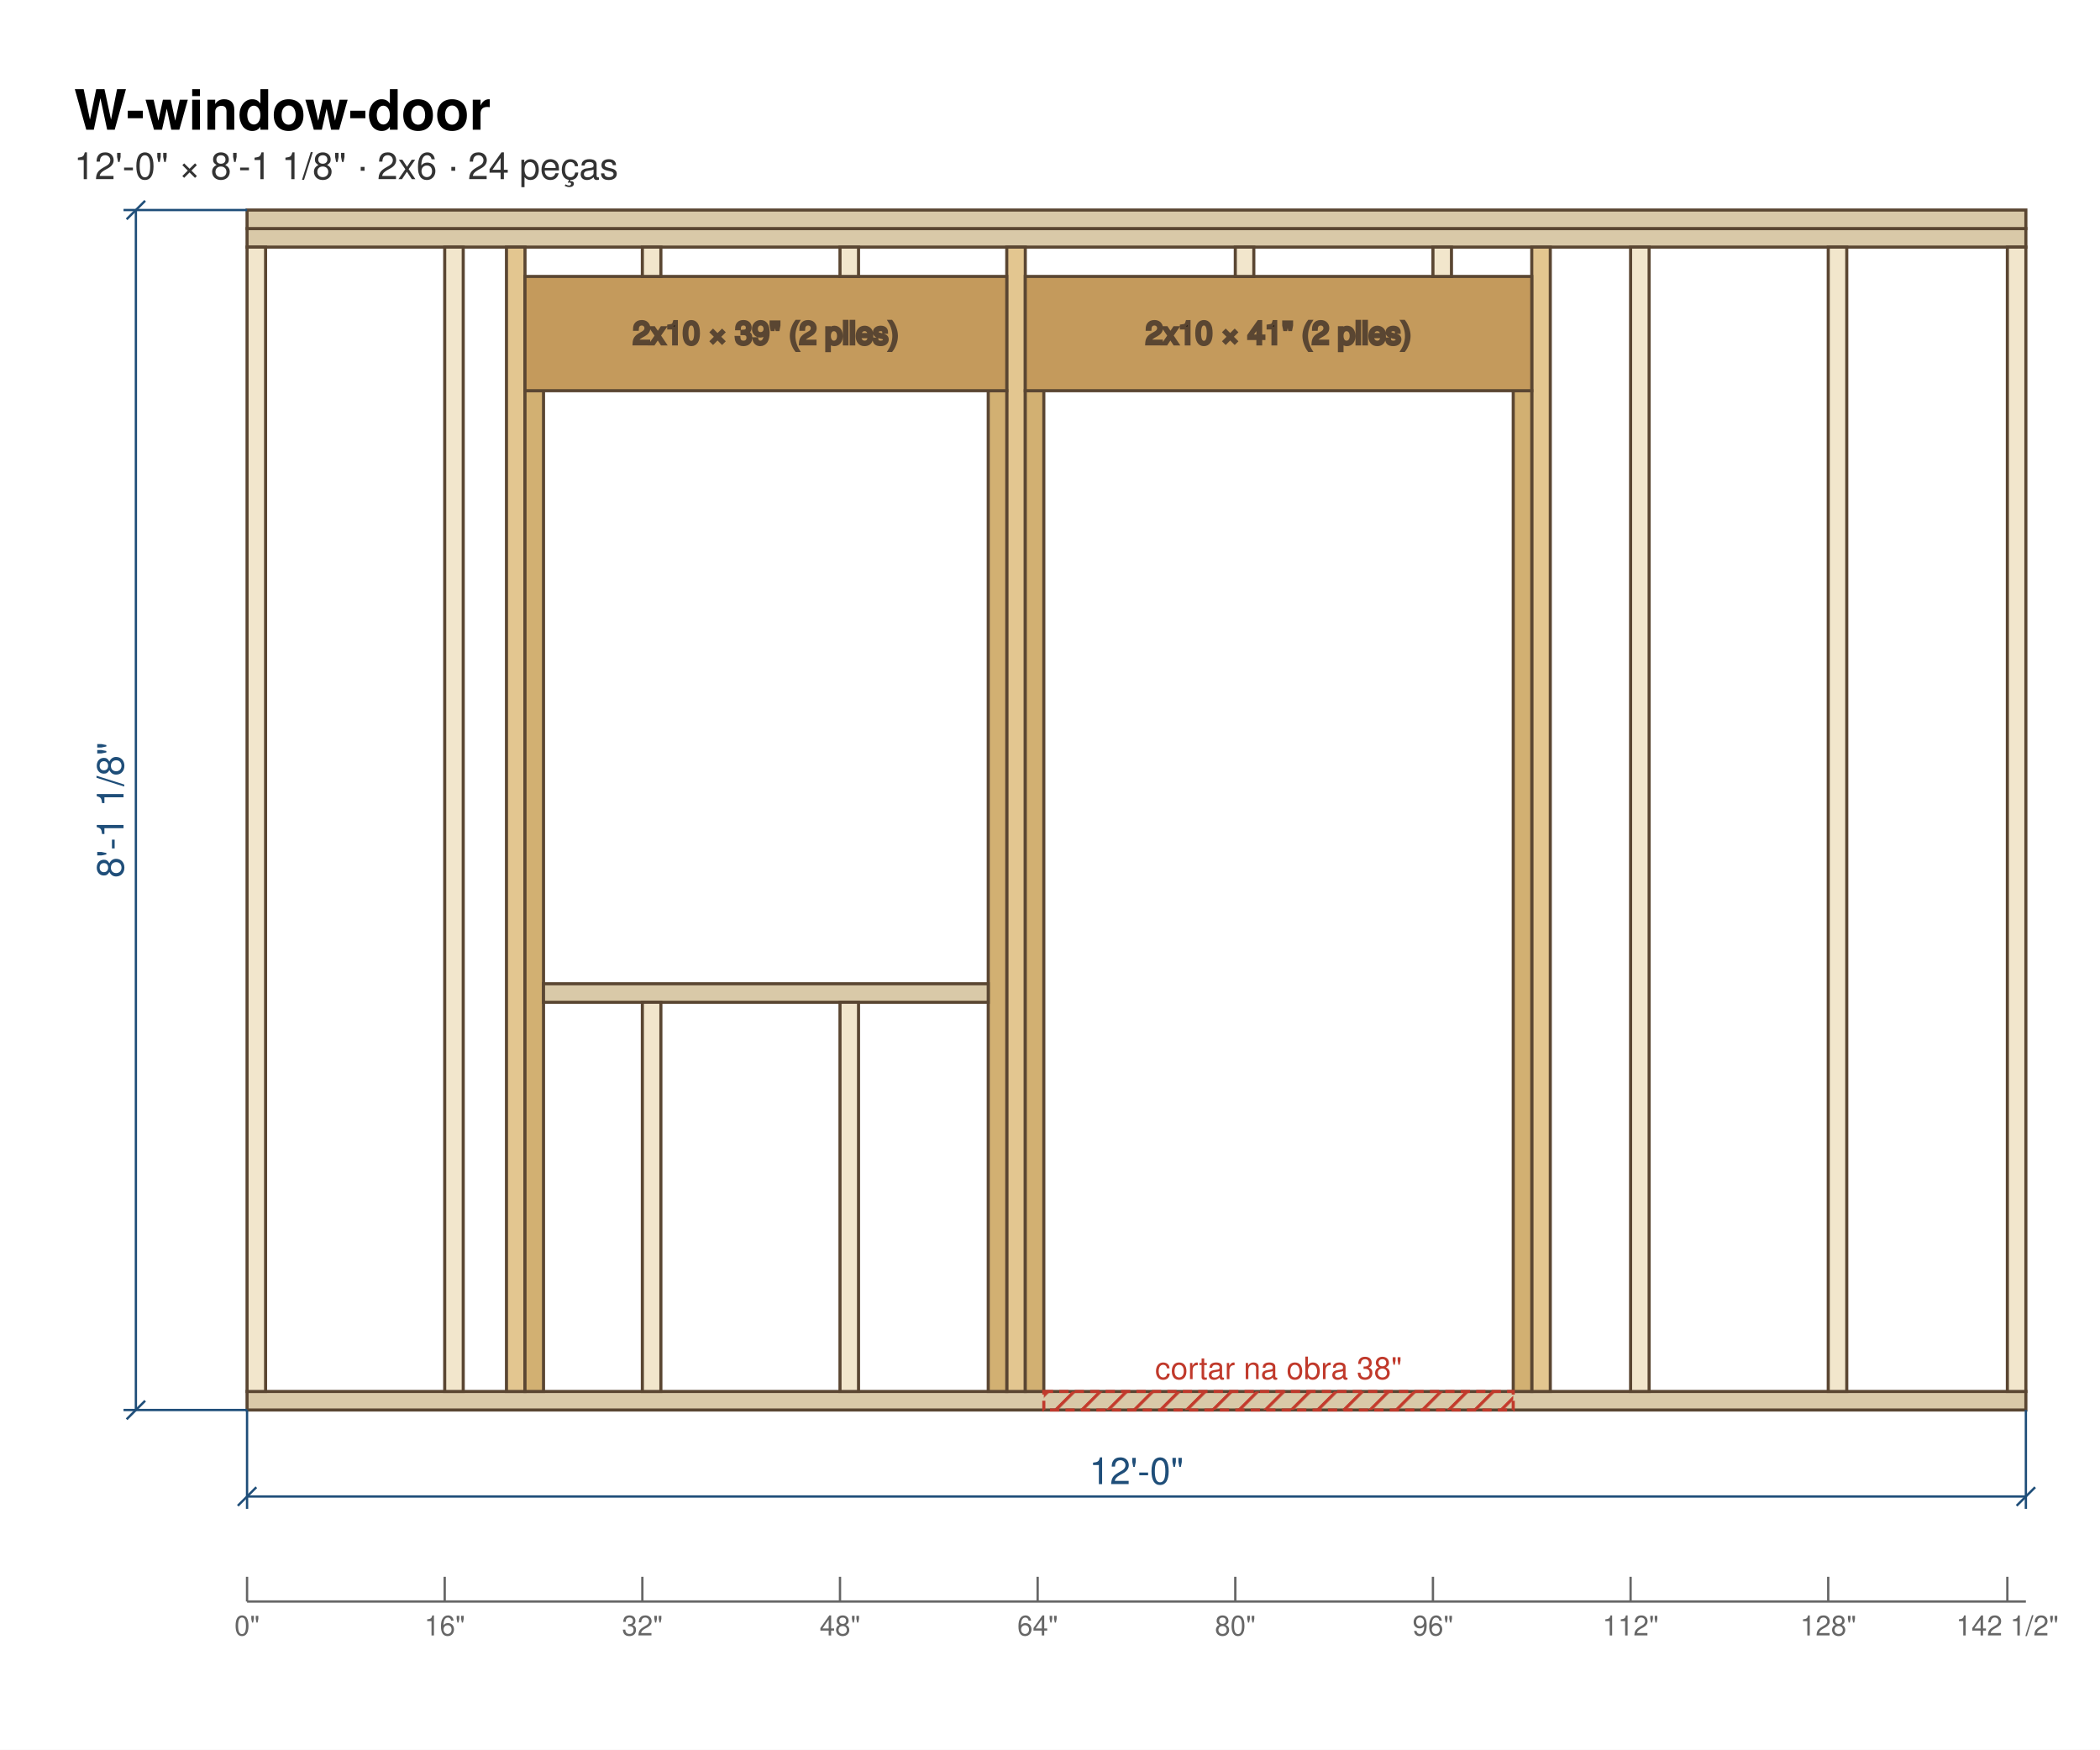
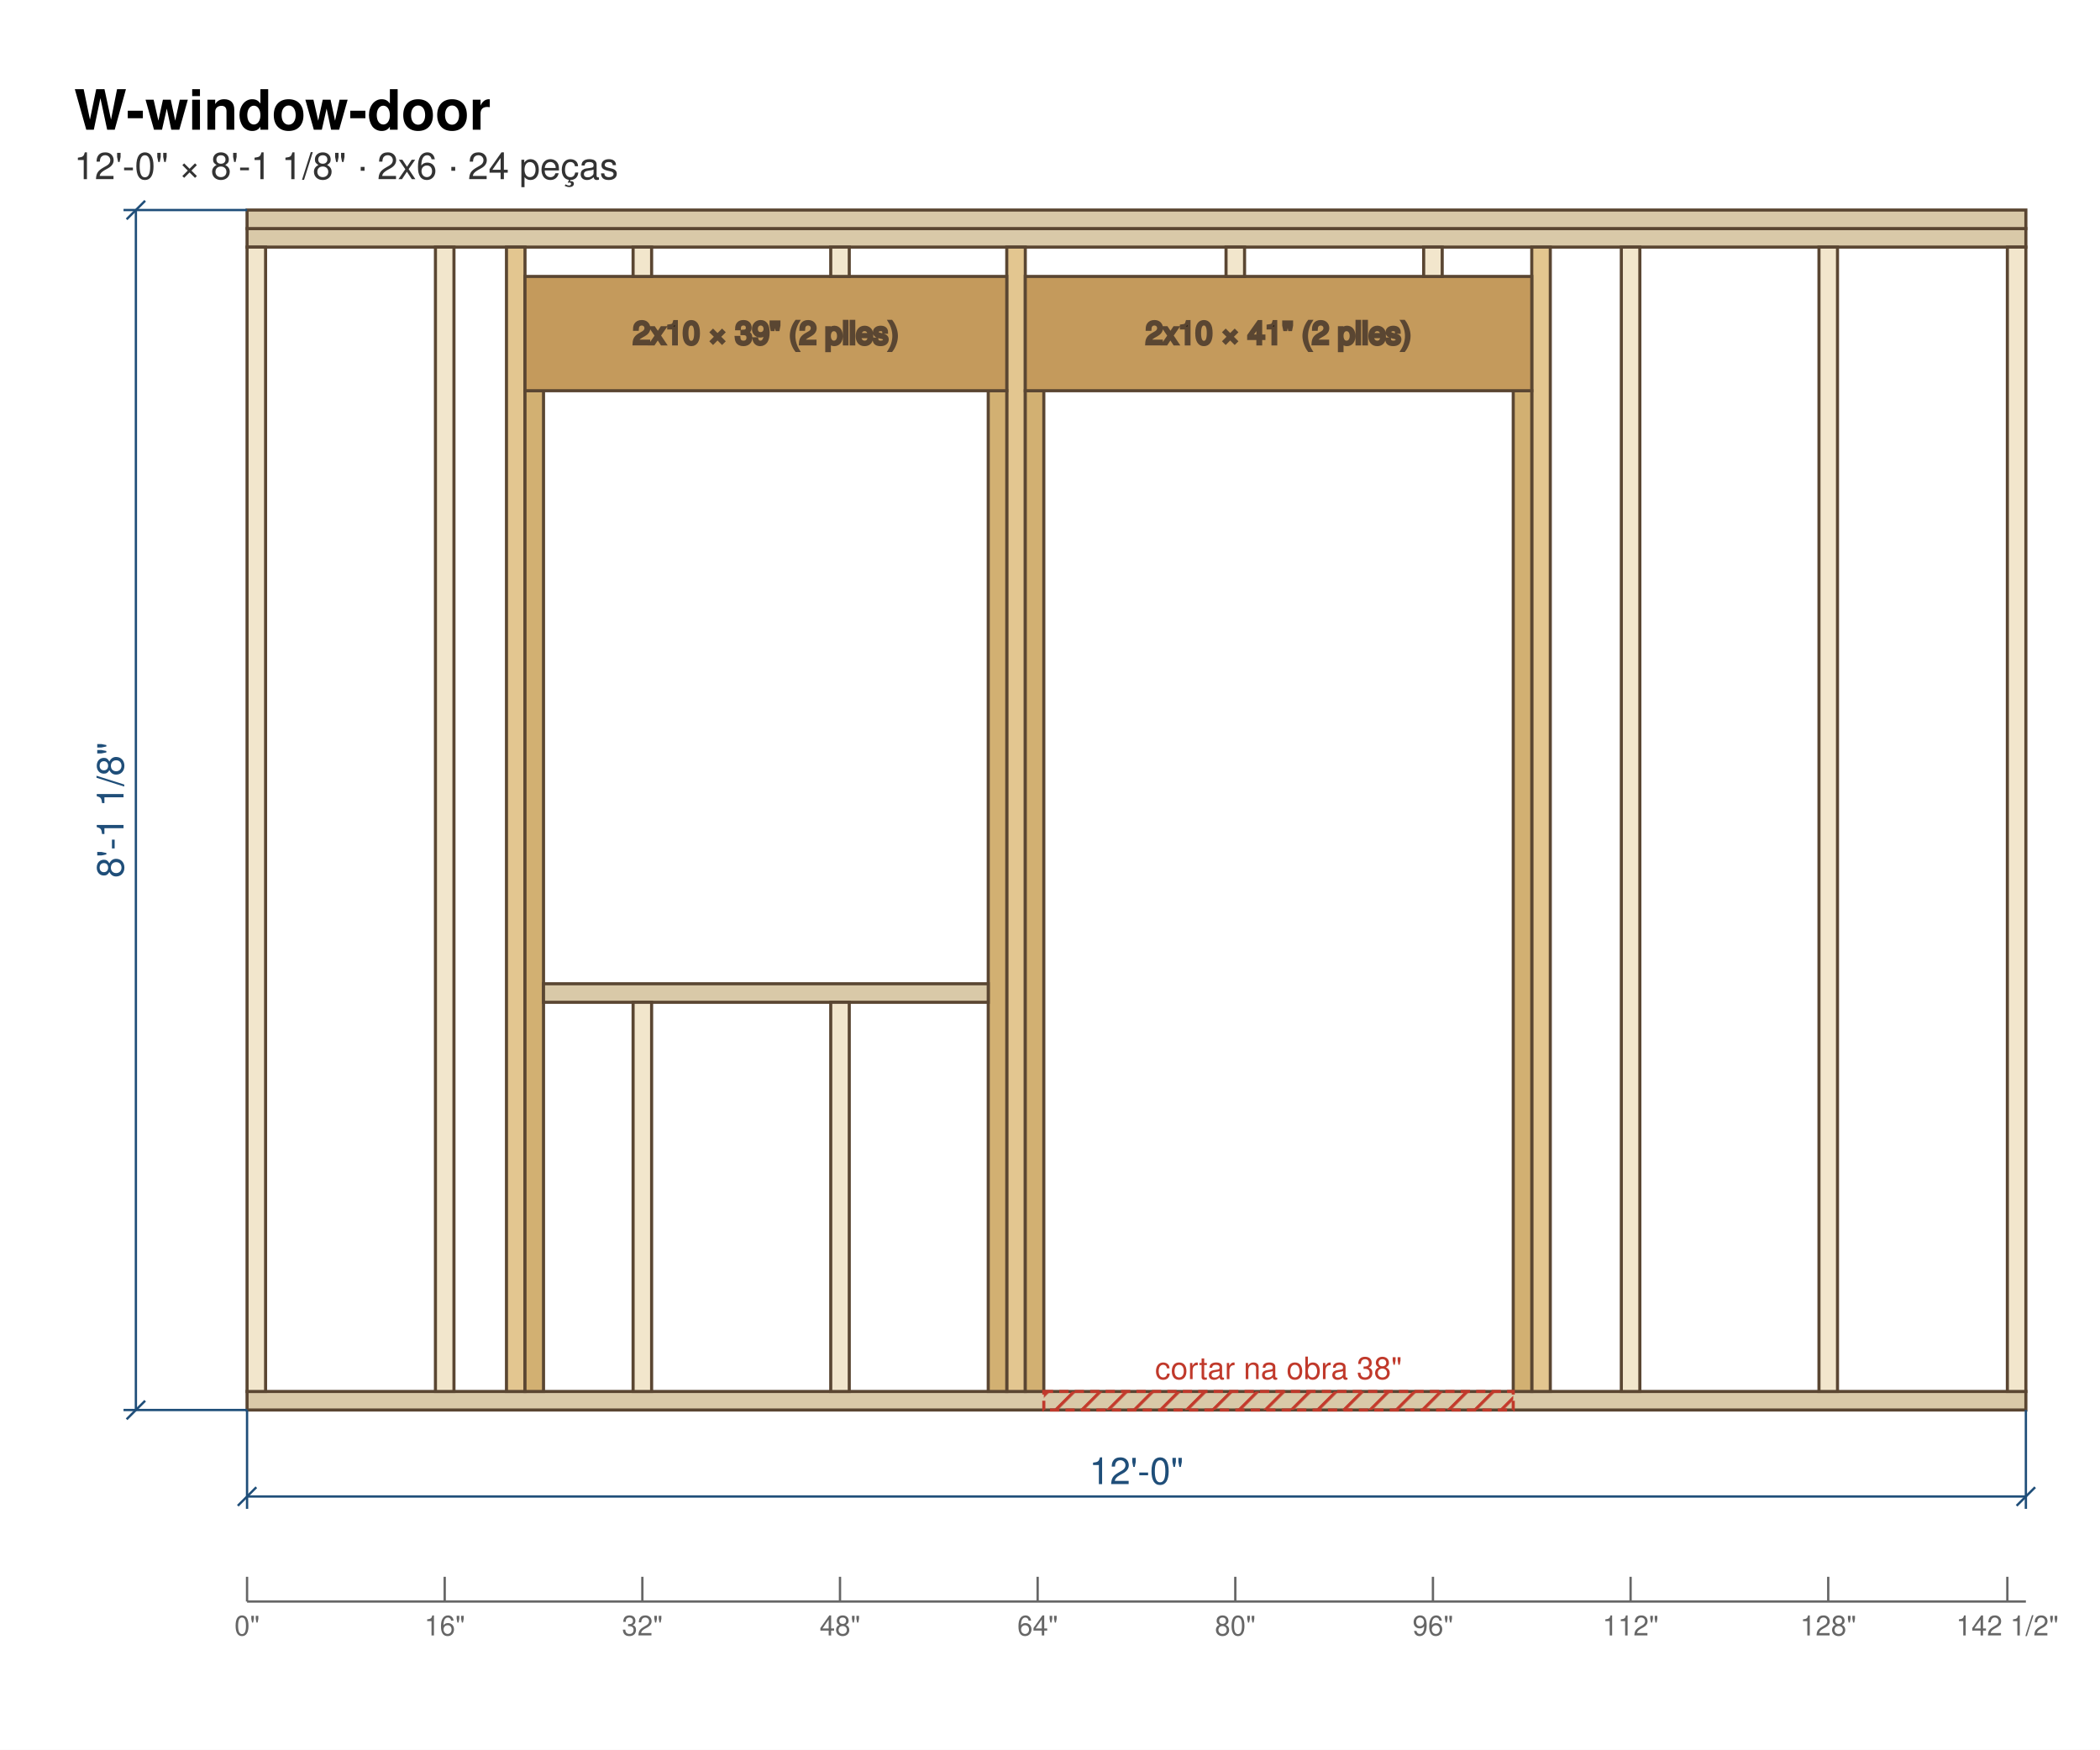
<svg xmlns="http://www.w3.org/2000/svg" width="680" height="566.5" viewBox="0 0 680 566.5" font-family="Helvetica, Arial, sans-serif">
  <rect width="680" height="566.5" fill="#ffffff" />
  <text x="24" y="42" font-size="18" font-weight="bold" fill="#000">W-window-door</text>
  <text x="24" y="58" font-size="12" fill="#333">12'-0" × 8'-1 1/8" · 2x6 · 24 peças</text>
  <rect x="80" y="68" width="576" height="388.5" fill="none" stroke="#999" stroke-width="0.5" stroke-dasharray="4 3" />
  <g class="members" stroke="#5a4632" stroke-width="1">
    <rect class="member bottomPlate" x="80" y="450.5" width="576" height="6" fill="#d9c9a8" />
    <rect class="member topPlate" x="80" y="74" width="576" height="6" fill="#d9c9a8" />
    <rect class="member doubleTopPlate" x="80" y="68" width="576" height="6" fill="#d9c9a8" />
    <rect class="member stud" x="80" y="80" width="6" height="370.5" fill="#f2e6cc" />
-     <rect class="member stud" x="144" y="80" width="6" height="370.5" fill="#f2e6cc" />
-     <rect class="member stud" x="528" y="80" width="6" height="370.5" fill="#f2e6cc" />
-     <rect class="member stud" x="592" y="80" width="6" height="370.5" fill="#f2e6cc" />
+     <rect class="member stud" x="141" y="80" width="6" height="370.5" fill="#f2e6cc" />
+     <rect class="member stud" x="525" y="80" width="6" height="370.5" fill="#f2e6cc" />
+     <rect class="member stud" x="589" y="80" width="6" height="370.5" fill="#f2e6cc" />
    <rect class="member stud" x="650" y="80" width="6" height="370.5" fill="#f2e6cc" />
    <rect class="member kingStud" x="164" y="80" width="6" height="370.5" fill="#e3c690" />
    <rect class="member kingStud" x="326" y="80" width="6" height="370.5" fill="#e3c690" />
    <rect class="member kingStud" x="496" y="80" width="6" height="370.5" fill="#e3c690" />
    <rect class="member jackStud" x="170" y="126.5" width="6" height="324" fill="#d2b072" />
    <rect class="member jackStud" x="320" y="126.5" width="6" height="324" fill="#d2b072" />
    <rect class="member header" x="170" y="89.5" width="156" height="37" fill="#c49a5c" />
    <text x="248" y="108" font-size="10" fill="#000" text-anchor="middle" dominant-baseline="middle">2x10 × 39" (2 plies)</text>
    <rect class="member sill" x="176" y="318.5" width="144" height="6" fill="#d9c9a8" />
-     <rect class="member cripple" x="208" y="324.5" width="6" height="126" fill="#f2e6cc" />
-     <rect class="member cripple" x="272" y="324.5" width="6" height="126" fill="#f2e6cc" />
-     <rect class="member cripple" x="208" y="80" width="6" height="9.5" fill="#f2e6cc" />
-     <rect class="member cripple" x="272" y="80" width="6" height="9.5" fill="#f2e6cc" />
+     <rect class="member cripple" x="205" y="324.5" width="6" height="126" fill="#f2e6cc" />
+     <rect class="member cripple" x="269" y="324.5" width="6" height="126" fill="#f2e6cc" />
+     <rect class="member cripple" x="205" y="80" width="6" height="9.5" fill="#f2e6cc" />
+     <rect class="member cripple" x="269" y="80" width="6" height="9.5" fill="#f2e6cc" />
    <rect class="member jackStud" x="332" y="126.5" width="6" height="324" fill="#d2b072" />
    <rect class="member jackStud" x="490" y="126.5" width="6" height="324" fill="#d2b072" />
    <rect class="member header" x="332" y="89.5" width="164" height="37" fill="#c49a5c" />
    <text x="414" y="108" font-size="10" fill="#000" text-anchor="middle" dominant-baseline="middle">2x10 × 41" (2 plies)</text>
-     <rect class="member cripple" x="400" y="80" width="6" height="9.5" fill="#f2e6cc" />
-     <rect class="member cripple" x="464" y="80" width="6" height="9.5" fill="#f2e6cc" />
+     <rect class="member cripple" x="397" y="80" width="6" height="9.5" fill="#f2e6cc" />
+     <rect class="member cripple" x="461" y="80" width="6" height="9.5" fill="#f2e6cc" />
  </g>
  <defs>
    <pattern id="field-cut-hatch" width="6" height="6" patternUnits="userSpaceOnUse" patternTransform="rotate(45)">
      <line x1="0" y1="0" x2="0" y2="6" stroke="#c0392b" stroke-width="2" />
    </pattern>
  </defs>
  <rect class="field-cut" x="338" y="450.5" width="152" height="6" fill="url(#field-cut-hatch)" stroke="#c0392b" stroke-width="1" stroke-dasharray="3 2" />
  <text x="414" y="446.5" font-size="10" fill="#c0392b" text-anchor="middle">cortar na obra 38"</text>
  <g class="dim dim-length" stroke="#1f4e79" stroke-width="0.75" fill="none">
    <line x1="80" y1="456.5" x2="80" y2="488.5" />
    <line x1="656" y1="456.5" x2="656" y2="488.5" />
    <line x1="80" y1="484.5" x2="656" y2="484.5" />
    <line x1="77" y1="487.5" x2="83" y2="481.5" />
    <line x1="653" y1="487.5" x2="659" y2="481.5" />
  </g>
  <text x="368" y="480.5" font-size="12" fill="#1f4e79" text-anchor="middle">12'-0"</text>
  <g class="dim dim-height" stroke="#1f4e79" stroke-width="0.75" fill="none">
    <line x1="80" y1="68" x2="40" y2="68" />
    <line x1="80" y1="456.5" x2="40" y2="456.5" />
    <line x1="44" y1="68" x2="44" y2="456.5" />
    <line x1="41" y1="71" x2="47" y2="65" />
    <line x1="41" y1="459.5" x2="47" y2="453.5" />
  </g>
  <text x="40" y="262.25" font-size="12" fill="#1f4e79" text-anchor="middle" transform="rotate(-90 40 262.25)">8'-1 1/8"</text>
  <g class="layout" stroke="#666" stroke-width="0.75">
    <line x1="80" y1="518.5" x2="656" y2="518.5" />
    <line x1="80" y1="510.5" x2="80" y2="518.5" />
    <line x1="144" y1="510.5" x2="144" y2="518.5" />
    <line x1="208" y1="510.5" x2="208" y2="518.5" />
    <line x1="272" y1="510.5" x2="272" y2="518.5" />
    <line x1="336" y1="510.5" x2="336" y2="518.5" />
    <line x1="400" y1="510.5" x2="400" y2="518.5" />
    <line x1="464" y1="510.5" x2="464" y2="518.5" />
    <line x1="528" y1="510.5" x2="528" y2="518.5" />
    <line x1="592" y1="510.5" x2="592" y2="518.5" />
    <line x1="650" y1="510.5" x2="650" y2="518.5" />
  </g>
  <text x="80" y="529.5" font-size="9" fill="#666" text-anchor="middle">0"</text>
  <text x="144" y="529.5" font-size="9" fill="#666" text-anchor="middle">16"</text>
  <text x="208" y="529.5" font-size="9" fill="#666" text-anchor="middle">32"</text>
  <text x="272" y="529.5" font-size="9" fill="#666" text-anchor="middle">48"</text>
  <text x="336" y="529.5" font-size="9" fill="#666" text-anchor="middle">64"</text>
  <text x="400" y="529.5" font-size="9" fill="#666" text-anchor="middle">80"</text>
  <text x="464" y="529.5" font-size="9" fill="#666" text-anchor="middle">96"</text>
  <text x="528" y="529.5" font-size="9" fill="#666" text-anchor="middle">112"</text>
  <text x="592" y="529.5" font-size="9" fill="#666" text-anchor="middle">128"</text>
  <text x="650" y="529.5" font-size="9" fill="#666" text-anchor="middle">142 1/2"</text>
</svg>
